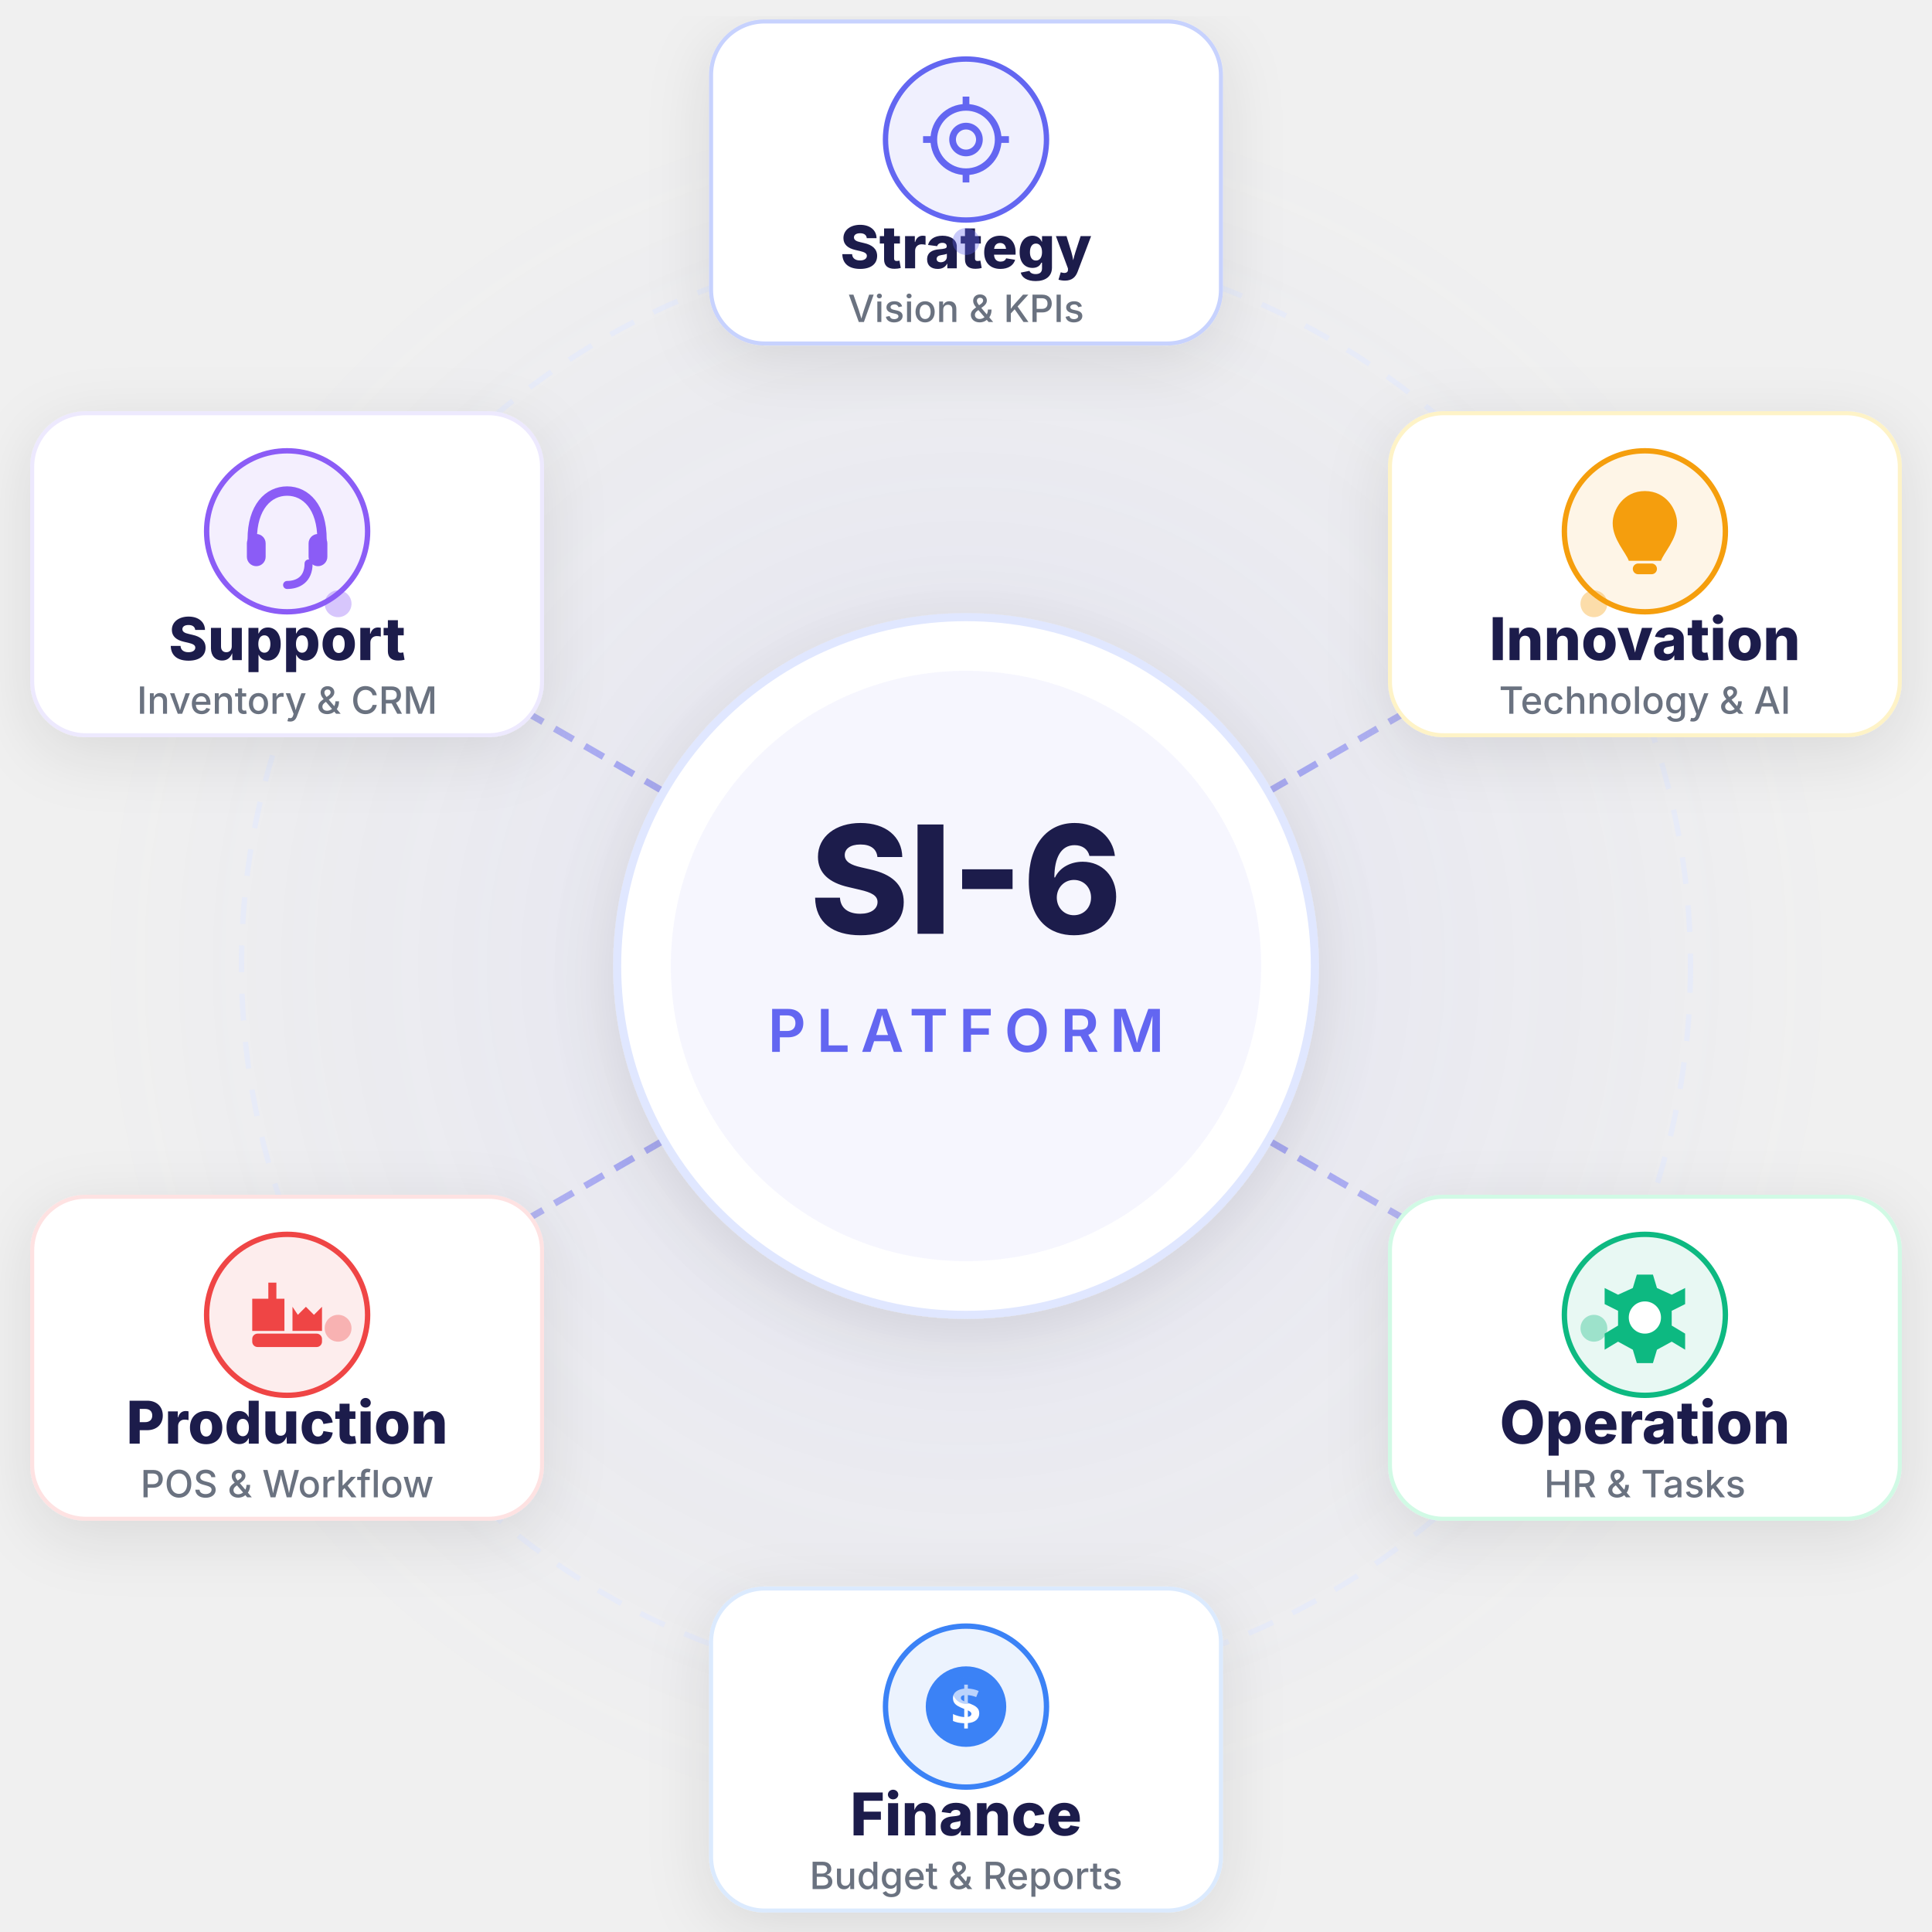
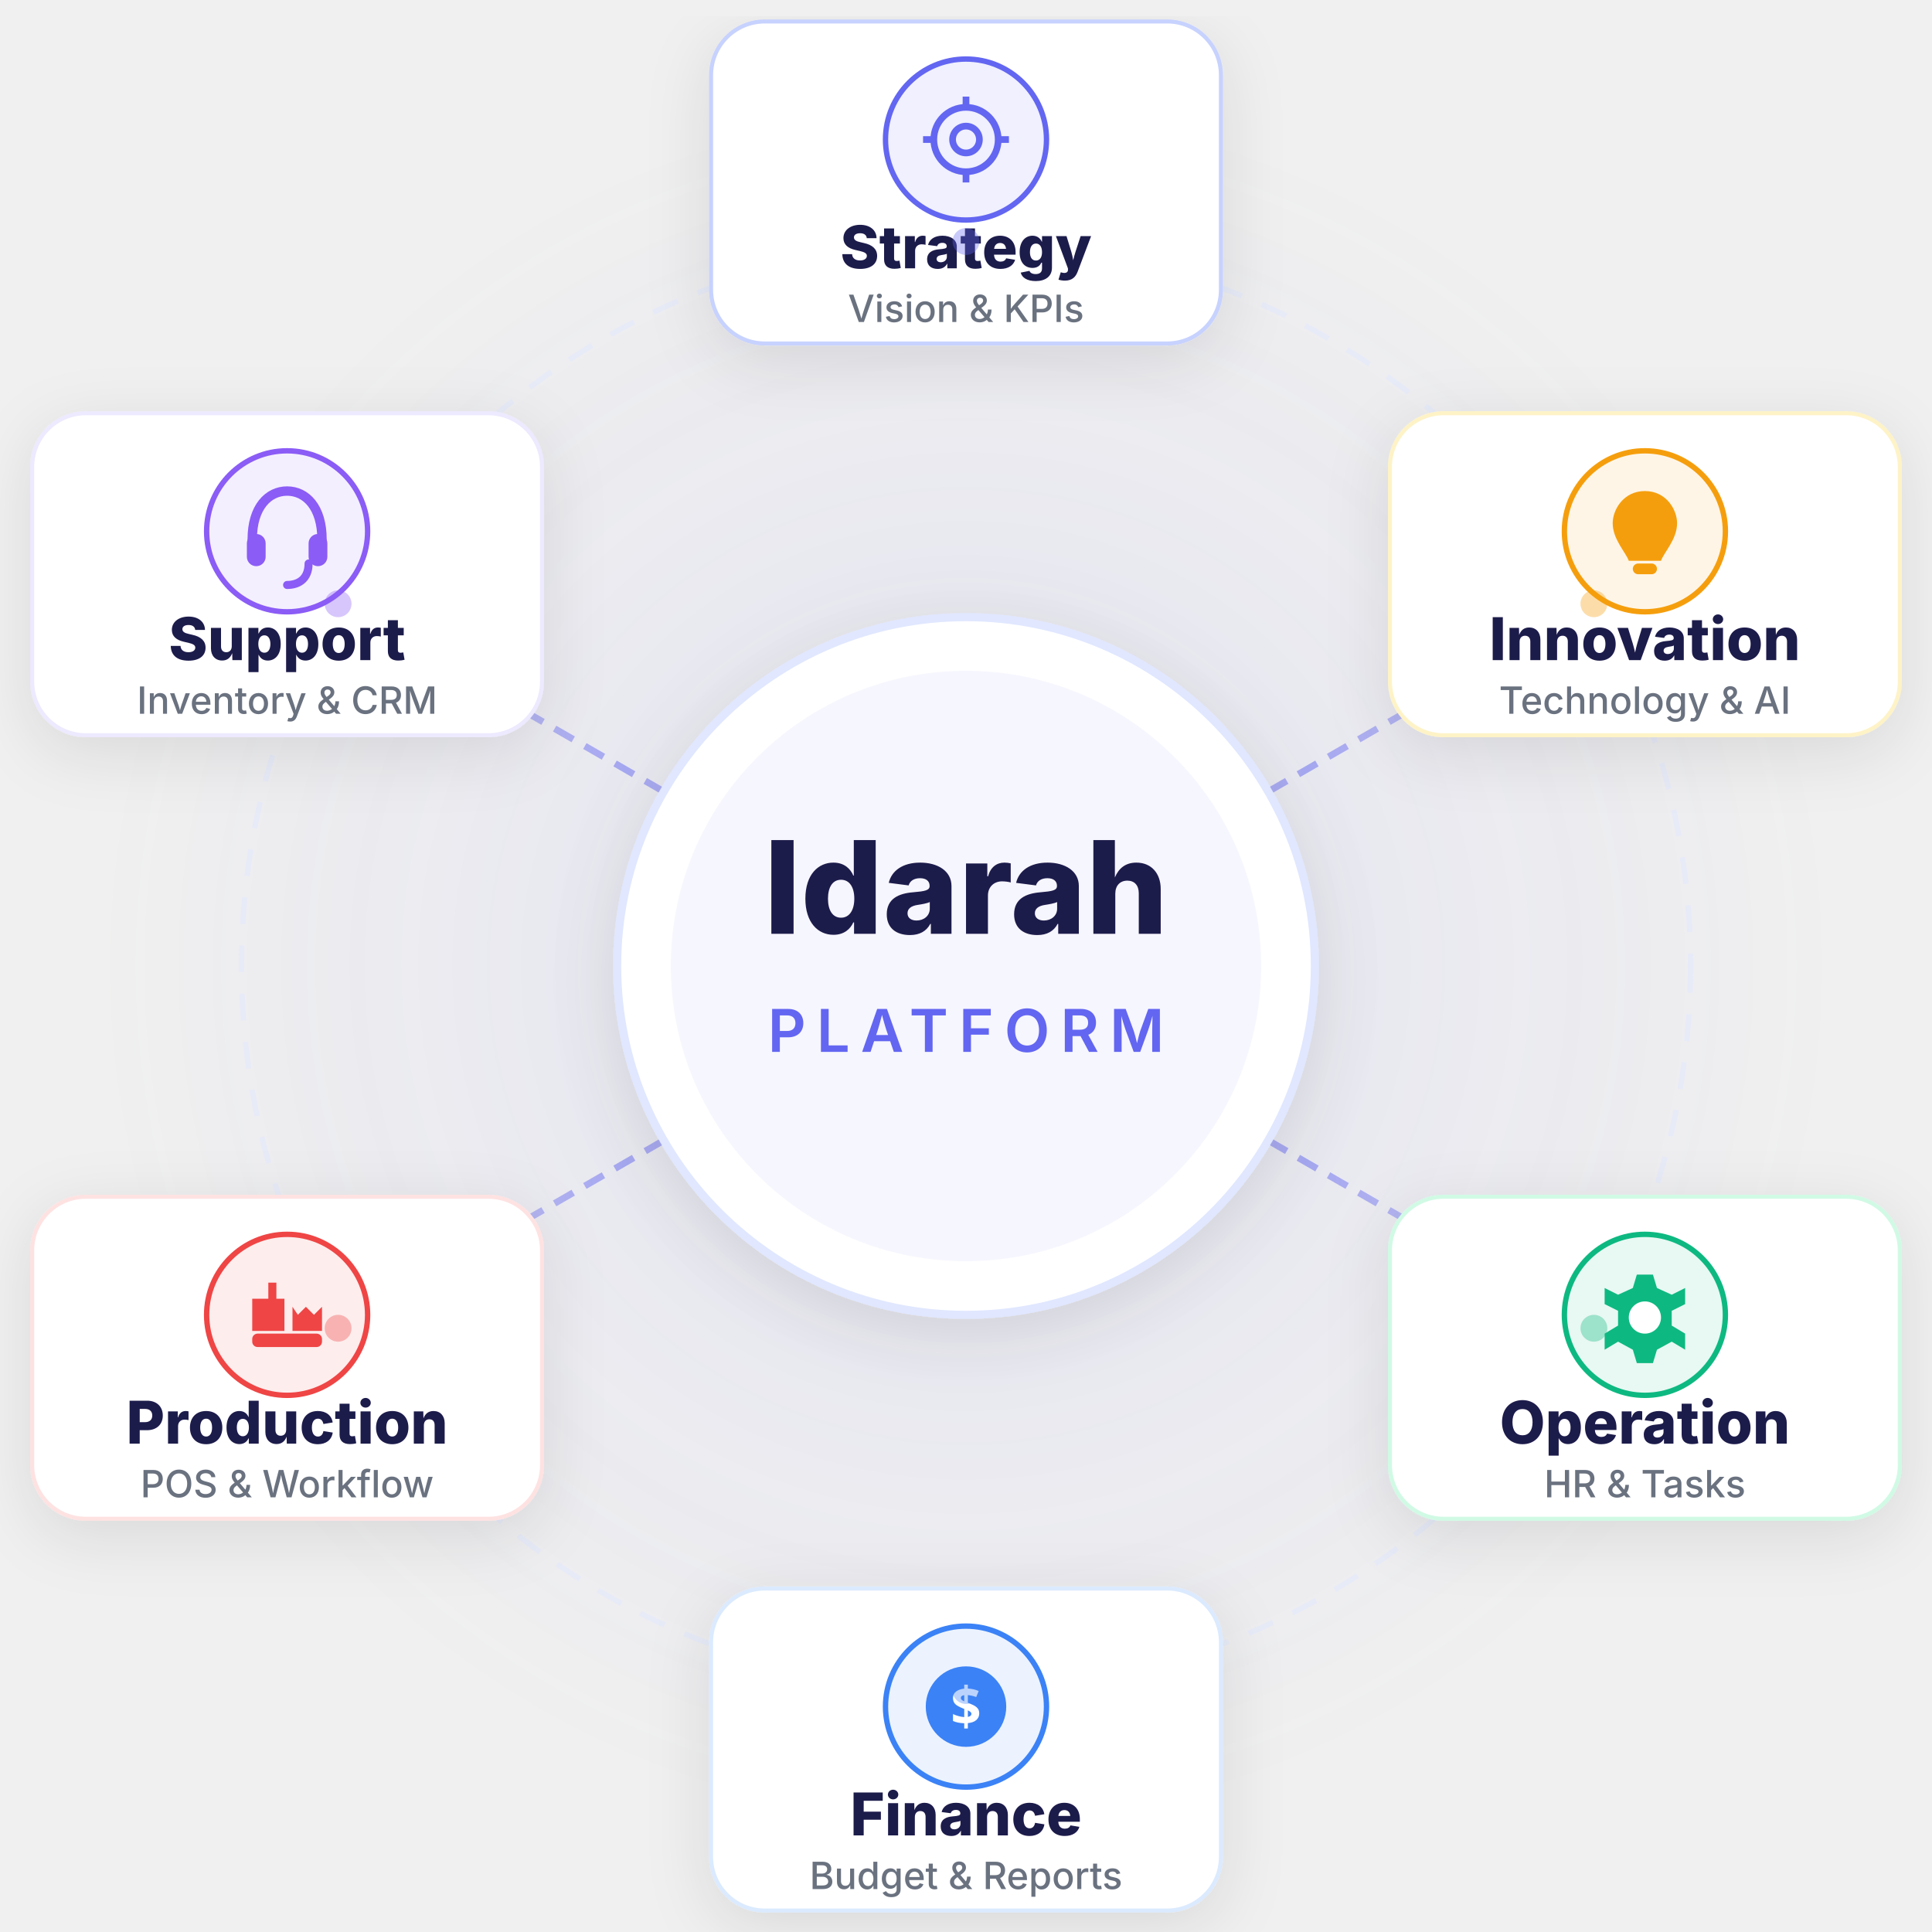
<svg xmlns="http://www.w3.org/2000/svg" viewBox="0 0 720 720" fill="none">
  <defs>
    <radialGradient id="centerGlow" cx="50%" cy="50%" r="50%">
      <stop offset="0%" stop-color="#6366f1" stop-opacity="0.10" />
      <stop offset="100%" stop-color="#6366f1" stop-opacity="0" />
    </radialGradient>
    <filter id="cardShadow" x="-25%" y="-25%" width="150%" height="150%">
      <feDropShadow dx="0" dy="6" stdDeviation="12" flood-color="#000" flood-opacity="0.10" />
    </filter>
    <linearGradient id="lineGrad" x1="0%" y1="0%" x2="100%" y2="0%">
      <stop offset="0%" stop-color="#6366f1" stop-opacity="0.2" />
      <stop offset="50%" stop-color="#6366f1" stop-opacity="0.5" />
      <stop offset="100%" stop-color="#6366f1" stop-opacity="0.2" />
    </linearGradient>
  </defs>
  <circle cx="360" cy="360" r="320" fill="url(#centerGlow)" />
  <circle cx="360" cy="360" r="270" fill="none" stroke="#e0e7ff" stroke-width="2" stroke-dasharray="10 8" opacity="0.5" />
  <line x1="360" y1="360" x2="360" y2="68" stroke="url(#lineGrad)" stroke-width="2.5" stroke-dasharray="8 5" />
  <line x1="360" y1="360" x2="613" y2="214" stroke="url(#lineGrad)" stroke-width="2.5" stroke-dasharray="8 5" />
  <line x1="360" y1="360" x2="613" y2="506" stroke="url(#lineGrad)" stroke-width="2.5" stroke-dasharray="8 5" />
  <line x1="360" y1="360" x2="360" y2="652" stroke="url(#lineGrad)" stroke-width="2.5" stroke-dasharray="8 5" />
  <line x1="360" y1="360" x2="107" y2="506" stroke="url(#lineGrad)" stroke-width="2.5" stroke-dasharray="8 5" />
  <line x1="360" y1="360" x2="107" y2="214" stroke="url(#lineGrad)" stroke-width="2.5" stroke-dasharray="8 5" />
  <g filter="url(#cardShadow)">
    <circle cx="360" cy="360" r="130" fill="white" stroke="#e0e7ff" stroke-width="3" />
    <circle cx="360" cy="360" r="110" fill="#6366f1" opacity="0.06" />
-     <text x="360" y="348" text-anchor="middle" font-family="system-ui, -apple-system, sans-serif" font-size="56" font-weight="800" fill="#1e1b4b">SI-6</text>
+     <text x="360" y="348" text-anchor="middle" font-family="system-ui, -apple-system, sans-serif" font-size="48" font-weight="800" fill="#1e1b4b">Idarah</text>
    <text x="360" y="392" text-anchor="middle" font-family="system-ui, -apple-system, sans-serif" font-size="22" font-weight="600" fill="#6366f1" letter-spacing="4">PLATFORM</text>
  </g>
  <g filter="url(#cardShadow)" transform="translate(360, 68)">
    <rect x="-95" y="-60" width="190" height="120" rx="20" fill="white" stroke="#c7d2fe" stroke-width="1.5" />
    <circle cx="0" cy="-16" r="30" fill="#6366f1" opacity="0.10" />
    <circle cx="0" cy="-16" r="30" fill="none" stroke="#6366f1" stroke-width="2" />
    <g transform="translate(0, -16)" stroke="#6366f1" fill="none" stroke-width="2.5">
      <circle cx="0" cy="0" r="12" />
      <circle cx="0" cy="0" r="5" />
      <line x1="0" y1="-16" x2="0" y2="-12" />
      <line x1="0" y1="12" x2="0" y2="16" />
      <line x1="-16" y1="0" x2="-12" y2="0" />
      <line x1="12" y1="0" x2="16" y2="0" />
    </g>
    <text x="0" y="32" text-anchor="middle" font-family="system-ui, -apple-system, sans-serif" font-size="22" font-weight="800" fill="#1e1b4b">Strategy</text>
    <text x="0" y="52" text-anchor="middle" font-family="system-ui, -apple-system, sans-serif" font-size="14" font-weight="500" fill="#6b7280">Vision &amp; KPIs</text>
  </g>
  <g filter="url(#cardShadow)" transform="translate(613, 214)">
    <rect x="-95" y="-60" width="190" height="120" rx="20" fill="white" stroke="#fef3c7" stroke-width="1.5" />
    <circle cx="0" cy="-16" r="30" fill="#f59e0b" opacity="0.10" />
    <circle cx="0" cy="-16" r="30" fill="none" stroke="#f59e0b" stroke-width="2" />
    <g transform="translate(0, -16)" fill="#f59e0b">
      <path d="M0,-15 C-8,-15 -12,-8 -12,-3 C-12,3 -7,8 -6,11 L6,11 C7,8 12,3 12,-3 C12,-8 8,-15 0,-15 Z" />
      <rect x="-4.5" y="12" width="9" height="4" rx="2" />
    </g>
    <text x="0" y="32" text-anchor="middle" font-family="system-ui, -apple-system, sans-serif" font-size="22" font-weight="800" fill="#1e1b4b">Innovation</text>
    <text x="0" y="52" text-anchor="middle" font-family="system-ui, -apple-system, sans-serif" font-size="14" font-weight="500" fill="#6b7280">Technology &amp; AI</text>
  </g>
  <g filter="url(#cardShadow)" transform="translate(613, 506)">
    <rect x="-95" y="-60" width="190" height="120" rx="20" fill="white" stroke="#d1fae5" stroke-width="1.5" />
    <circle cx="0" cy="-16" r="30" fill="#10b981" opacity="0.10" />
    <circle cx="0" cy="-16" r="30" fill="none" stroke="#10b981" stroke-width="2" />
    <g transform="translate(0, -16)" fill="#10b981">
      <path d="M-3,-15 L3,-15 L4.5,-10 L10,-7.5 L15,-10 L15,-4 L10,-1.5 L10,4 L15,7 L15,13 L10,10 L4.5,13 L3,18 L-3,18 L-4.5,13 L-10,10 L-15,13 L-15,7 L-10,4 L-10,-1.5 L-15,-4 L-15,-10 L-10,-7.5 L-4.5,-10 Z" />
      <circle cx="0" cy="1" r="6" fill="white" />
    </g>
    <text x="0" y="32" text-anchor="middle" font-family="system-ui, -apple-system, sans-serif" font-size="22" font-weight="800" fill="#1e1b4b">Operation</text>
    <text x="0" y="52" text-anchor="middle" font-family="system-ui, -apple-system, sans-serif" font-size="14" font-weight="500" fill="#6b7280">HR &amp; Tasks</text>
  </g>
  <g filter="url(#cardShadow)" transform="translate(360, 652)">
    <rect x="-95" y="-60" width="190" height="120" rx="20" fill="white" stroke="#dbeafe" stroke-width="1.5" />
    <circle cx="0" cy="-16" r="30" fill="#3b82f6" opacity="0.10" />
    <circle cx="0" cy="-16" r="30" fill="none" stroke="#3b82f6" stroke-width="2" />
    <g transform="translate(0, -16)" fill="#3b82f6">
      <circle cx="0" cy="0" r="15" />
      <text x="0" y="7" text-anchor="middle" font-family="system-ui, sans-serif" font-size="20" font-weight="800" fill="white">$</text>
    </g>
    <text x="0" y="32" text-anchor="middle" font-family="system-ui, -apple-system, sans-serif" font-size="22" font-weight="800" fill="#1e1b4b">Finance</text>
    <text x="0" y="52" text-anchor="middle" font-family="system-ui, -apple-system, sans-serif" font-size="14" font-weight="500" fill="#6b7280">Budget &amp; Reports</text>
  </g>
  <g filter="url(#cardShadow)" transform="translate(107, 506)">
    <rect x="-95" y="-60" width="190" height="120" rx="20" fill="white" stroke="#fee2e2" stroke-width="1.5" />
    <circle cx="0" cy="-16" r="30" fill="#ef4444" opacity="0.10" />
    <circle cx="0" cy="-16" r="30" fill="none" stroke="#ef4444" stroke-width="2" />
    <g transform="translate(0, -16)" fill="#ef4444">
      <path d="M-13,6 L-13,-6 L-7,-6 L-7,-12 L-4,-12 L-4,-6 L-1,-6 L-1,6 Z" />
      <path d="M2,-3 L2,6 L13,6 L13,-3 L10,0 L7,-3 L4,0 Z" />
      <rect x="-13" y="7" width="26" height="5" rx="2" />
    </g>
    <text x="0" y="32" text-anchor="middle" font-family="system-ui, -apple-system, sans-serif" font-size="22" font-weight="800" fill="#1e1b4b">Production</text>
    <text x="0" y="52" text-anchor="middle" font-family="system-ui, -apple-system, sans-serif" font-size="14" font-weight="500" fill="#6b7280">POS &amp; Workflow</text>
  </g>
  <g filter="url(#cardShadow)" transform="translate(107, 214)">
    <rect x="-95" y="-60" width="190" height="120" rx="20" fill="white" stroke="#ede9fe" stroke-width="1.5" />
    <circle cx="0" cy="-16" r="30" fill="#8b5cf6" opacity="0.10" />
    <circle cx="0" cy="-16" r="30" fill="none" stroke="#8b5cf6" stroke-width="2" />
    <g transform="translate(0, -16)" fill="#8b5cf6">
      <path d="M-13,3 C-13,-9 -7,-15 0,-15 C7,-15 13,-9 13,3" fill="none" stroke="#8b5cf6" stroke-width="3.5" stroke-linecap="round" />
      <rect x="-15" y="1" width="7" height="12" rx="3.5" />
      <rect x="8" y="1" width="7" height="12" rx="3.5" />
      <path d="M8,12 C8,18 4,20 0,20" fill="none" stroke="#8b5cf6" stroke-width="3" stroke-linecap="round" />
    </g>
    <text x="0" y="32" text-anchor="middle" font-family="system-ui, -apple-system, sans-serif" font-size="22" font-weight="800" fill="#1e1b4b">Support</text>
    <text x="0" y="52" text-anchor="middle" font-family="system-ui, -apple-system, sans-serif" font-size="14" font-weight="500" fill="#6b7280">Inventory &amp; CRM</text>
  </g>
  <circle cx="360" cy="90" r="5" fill="#6366f1" opacity="0.35" />
  <circle cx="594" cy="225" r="5" fill="#f59e0b" opacity="0.35" />
  <circle cx="594" cy="495" r="5" fill="#10b981" opacity="0.35" />
  <circle cx="360" cy="630" r="5" fill="#3b82f6" opacity="0.35" />
  <circle cx="126" cy="495" r="5" fill="#ef4444" opacity="0.35" />
  <circle cx="126" cy="225" r="5" fill="#8b5cf6" opacity="0.35" />
</svg>
